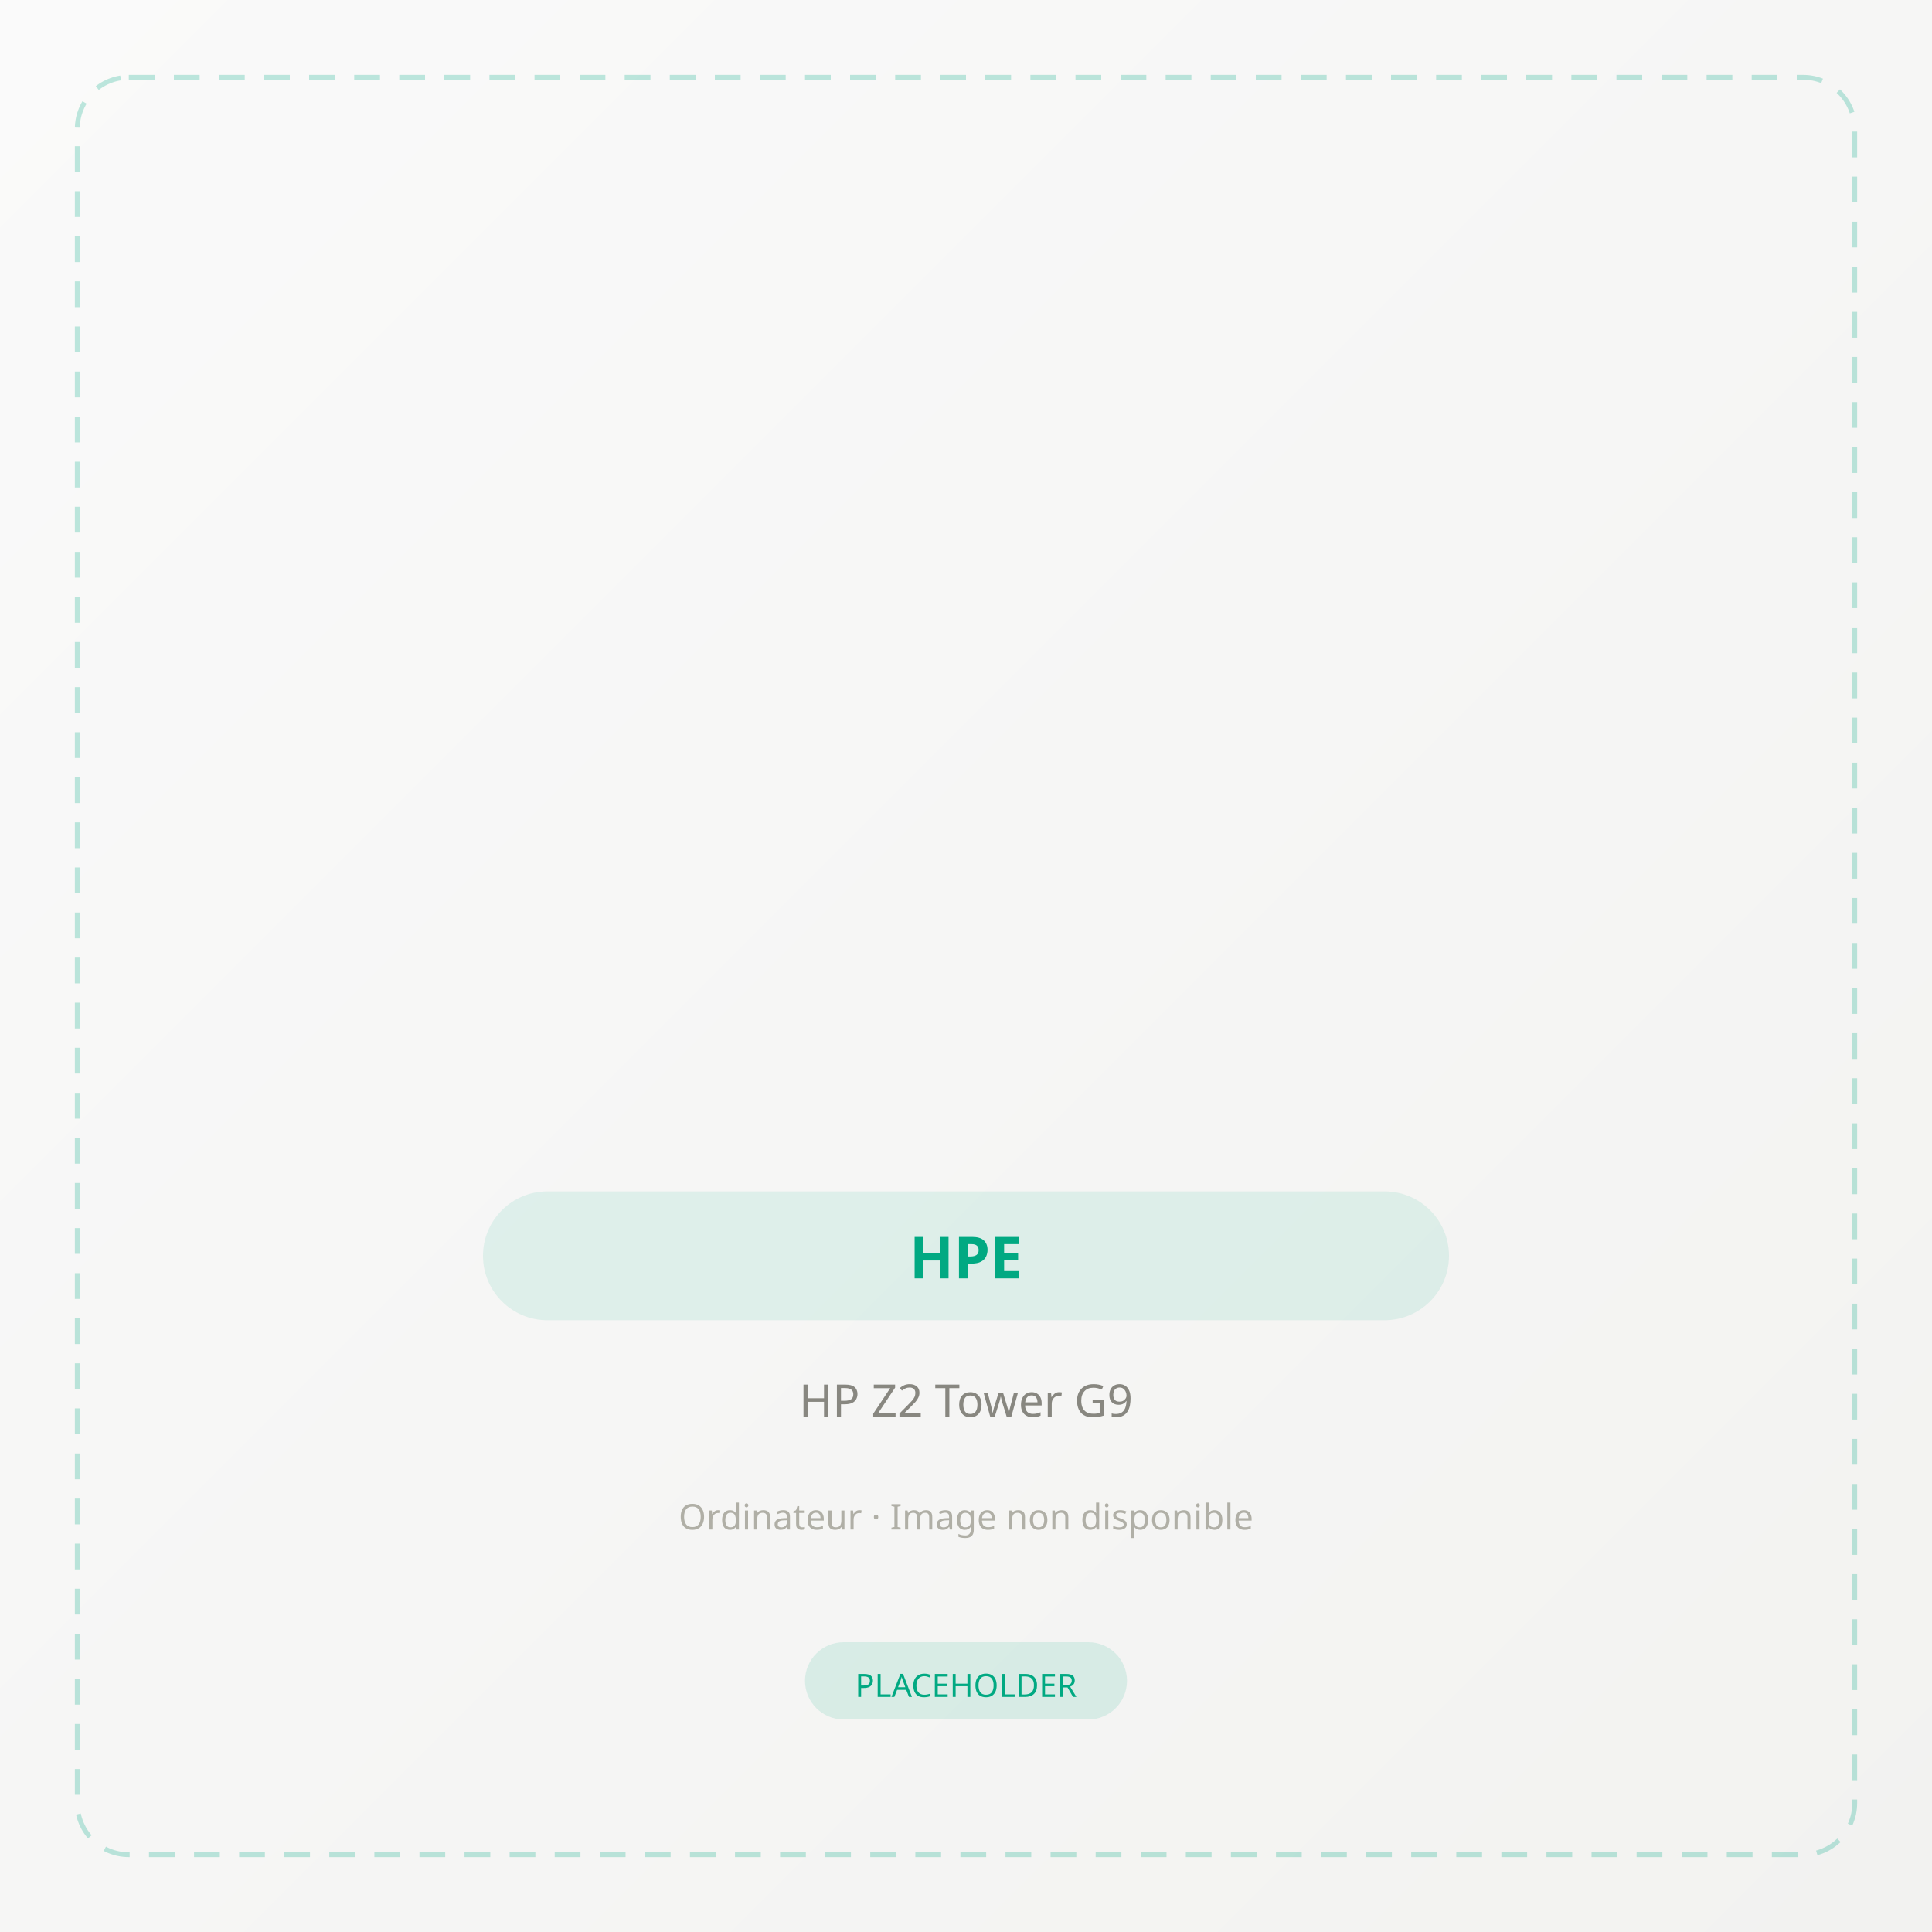
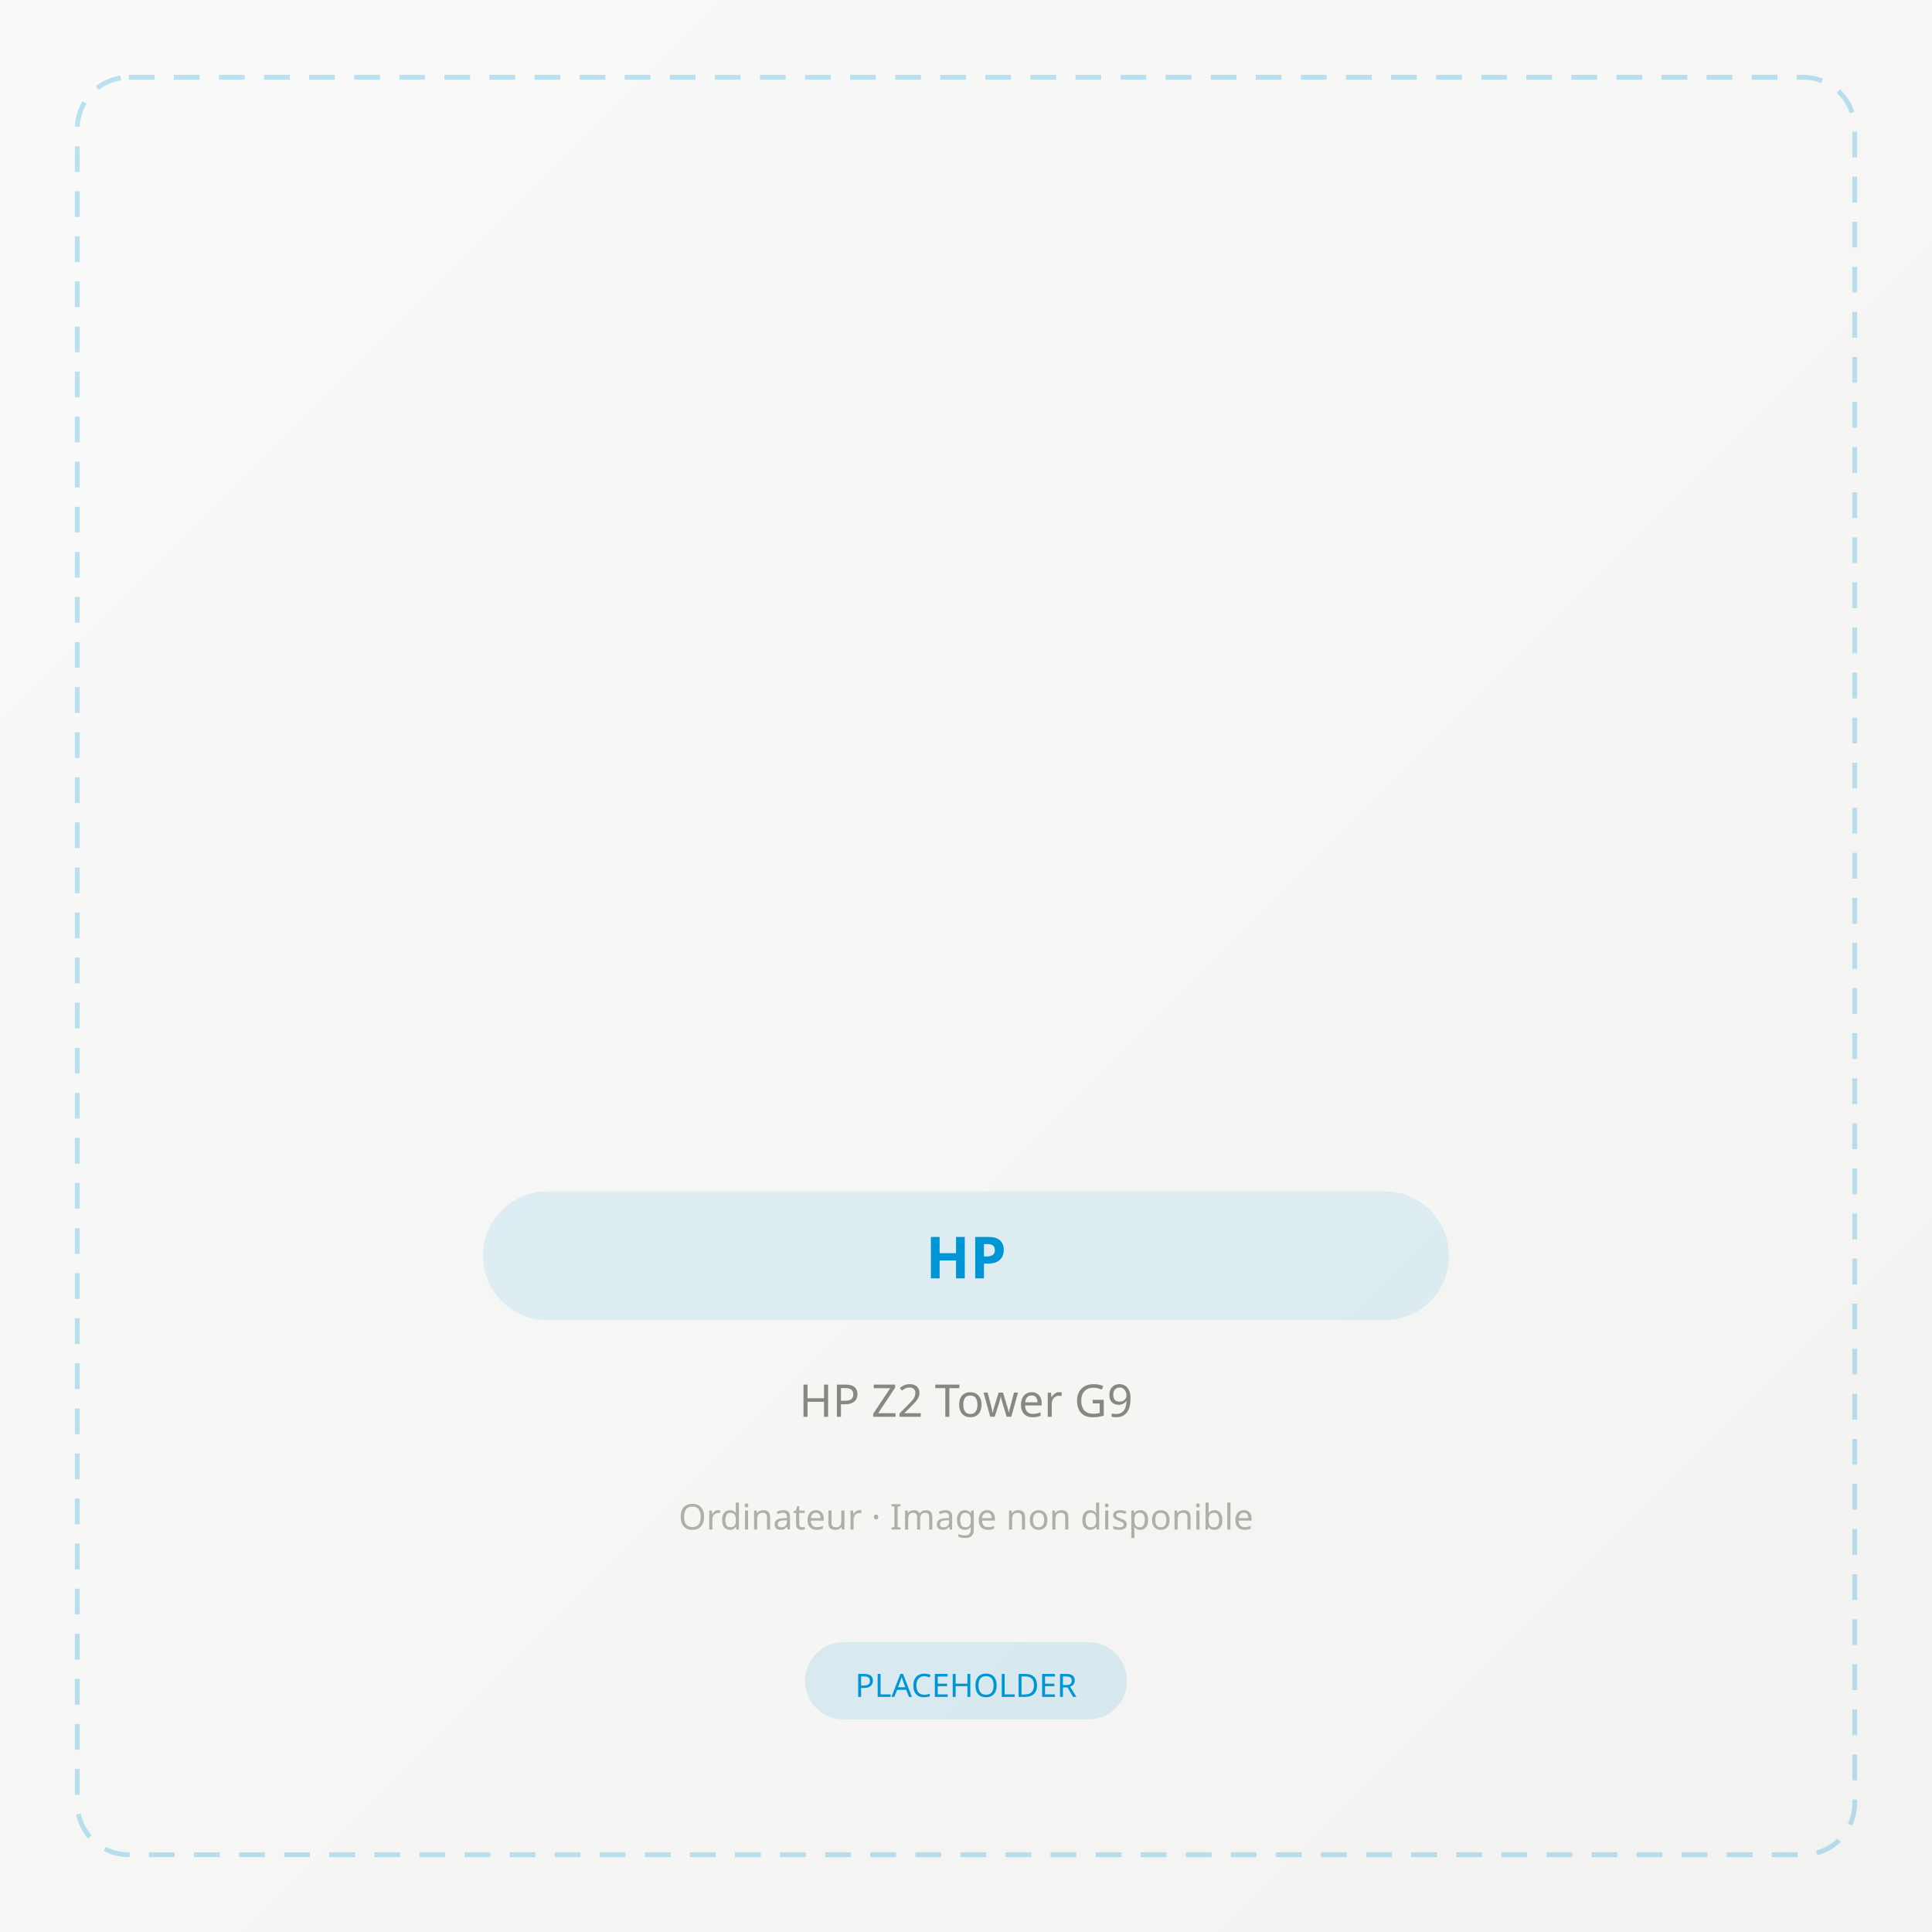
<svg xmlns="http://www.w3.org/2000/svg" width="600" height="600" viewBox="0 0 600 600">
  <defs>
    <linearGradient id="bg-hpe-z2-tower-g9" x1="0" y1="0" x2="1" y2="1">
      <stop offset="0%" stop-color="#FAFAFA" />
      <stop offset="100%" stop-color="#F2F2F0" />
    </linearGradient>
  </defs>
  <rect width="600" height="600" fill="url(#bg-hpe-z2-tower-g9)" rx="0" />
-   <rect x="24" y="24" width="552" height="552" rx="16" fill="none" stroke="#01A982" stroke-width="1.5" stroke-dasharray="8,6" opacity="0.25" />
-   <g transform="translate(300,170)" fill="none" stroke="#01A982" stroke-width="5" stroke-linecap="round" stroke-linejoin="round" opacity="0.85">
+   <rect x="24" y="24" width="552" height="552" rx="16" fill="none" stroke="#0096D6" stroke-width="1.5" stroke-dasharray="8,6" opacity="0.25" />
+   <g transform="translate(300,170)" fill="none" stroke="#0096D6" stroke-width="5" stroke-linecap="round" stroke-linejoin="round" opacity="0.85">
    M80,220 L280,220 Q300,220 300,240 L300,340 Q300,360 280,360 L80,360 Q60,360 60,340 L60,240 Q60,220 80,220 Z M60,360 L300,360 M140,360 L140,380 L220,380 M220,360 L220,380 M120,220 L120,160 Q120,140 140,140 L260,140 Q280,140 280,160 L280,220
  </g>
-   <rect x="150" y="370" width="300" height="40" rx="20" fill="#01A982" opacity="0.10" />
-   <text x="300" y="397" text-anchor="middle" font-family="IBM Plex Sans, system-ui, sans-serif" font-size="18" font-weight="600" fill="#01A982">HPE</text>
+   <rect x="150" y="370" width="300" height="40" rx="20" fill="#0096D6" opacity="0.10" />
+   <text x="300" y="397" text-anchor="middle" font-family="IBM Plex Sans, system-ui, sans-serif" font-size="18" font-weight="600" fill="#0096D6">HP</text>
  <text x="300" y="440" text-anchor="middle" font-family="IBM Plex Sans, system-ui, sans-serif" font-size="14" fill="#888780">HP Z2 Tower G9</text>
  <text x="300" y="475" text-anchor="middle" font-family="IBM Plex Sans, system-ui, sans-serif" font-size="11" fill="#B0AFA6">Ordinateur · Image non disponible</text>
-   <rect x="250" y="510" width="100" height="24" rx="12" fill="#01A982" opacity="0.12" />
-   <text x="300" y="527" text-anchor="middle" font-family="IBM Plex Sans, system-ui, sans-serif" font-size="10" font-weight="500" fill="#01A982">PLACEHOLDER</text>
+   <rect x="250" y="510" width="100" height="24" rx="12" fill="#0096D6" opacity="0.12" />
+   <text x="300" y="527" text-anchor="middle" font-family="IBM Plex Sans, system-ui, sans-serif" font-size="10" font-weight="500" fill="#0096D6">PLACEHOLDER</text>
</svg>
